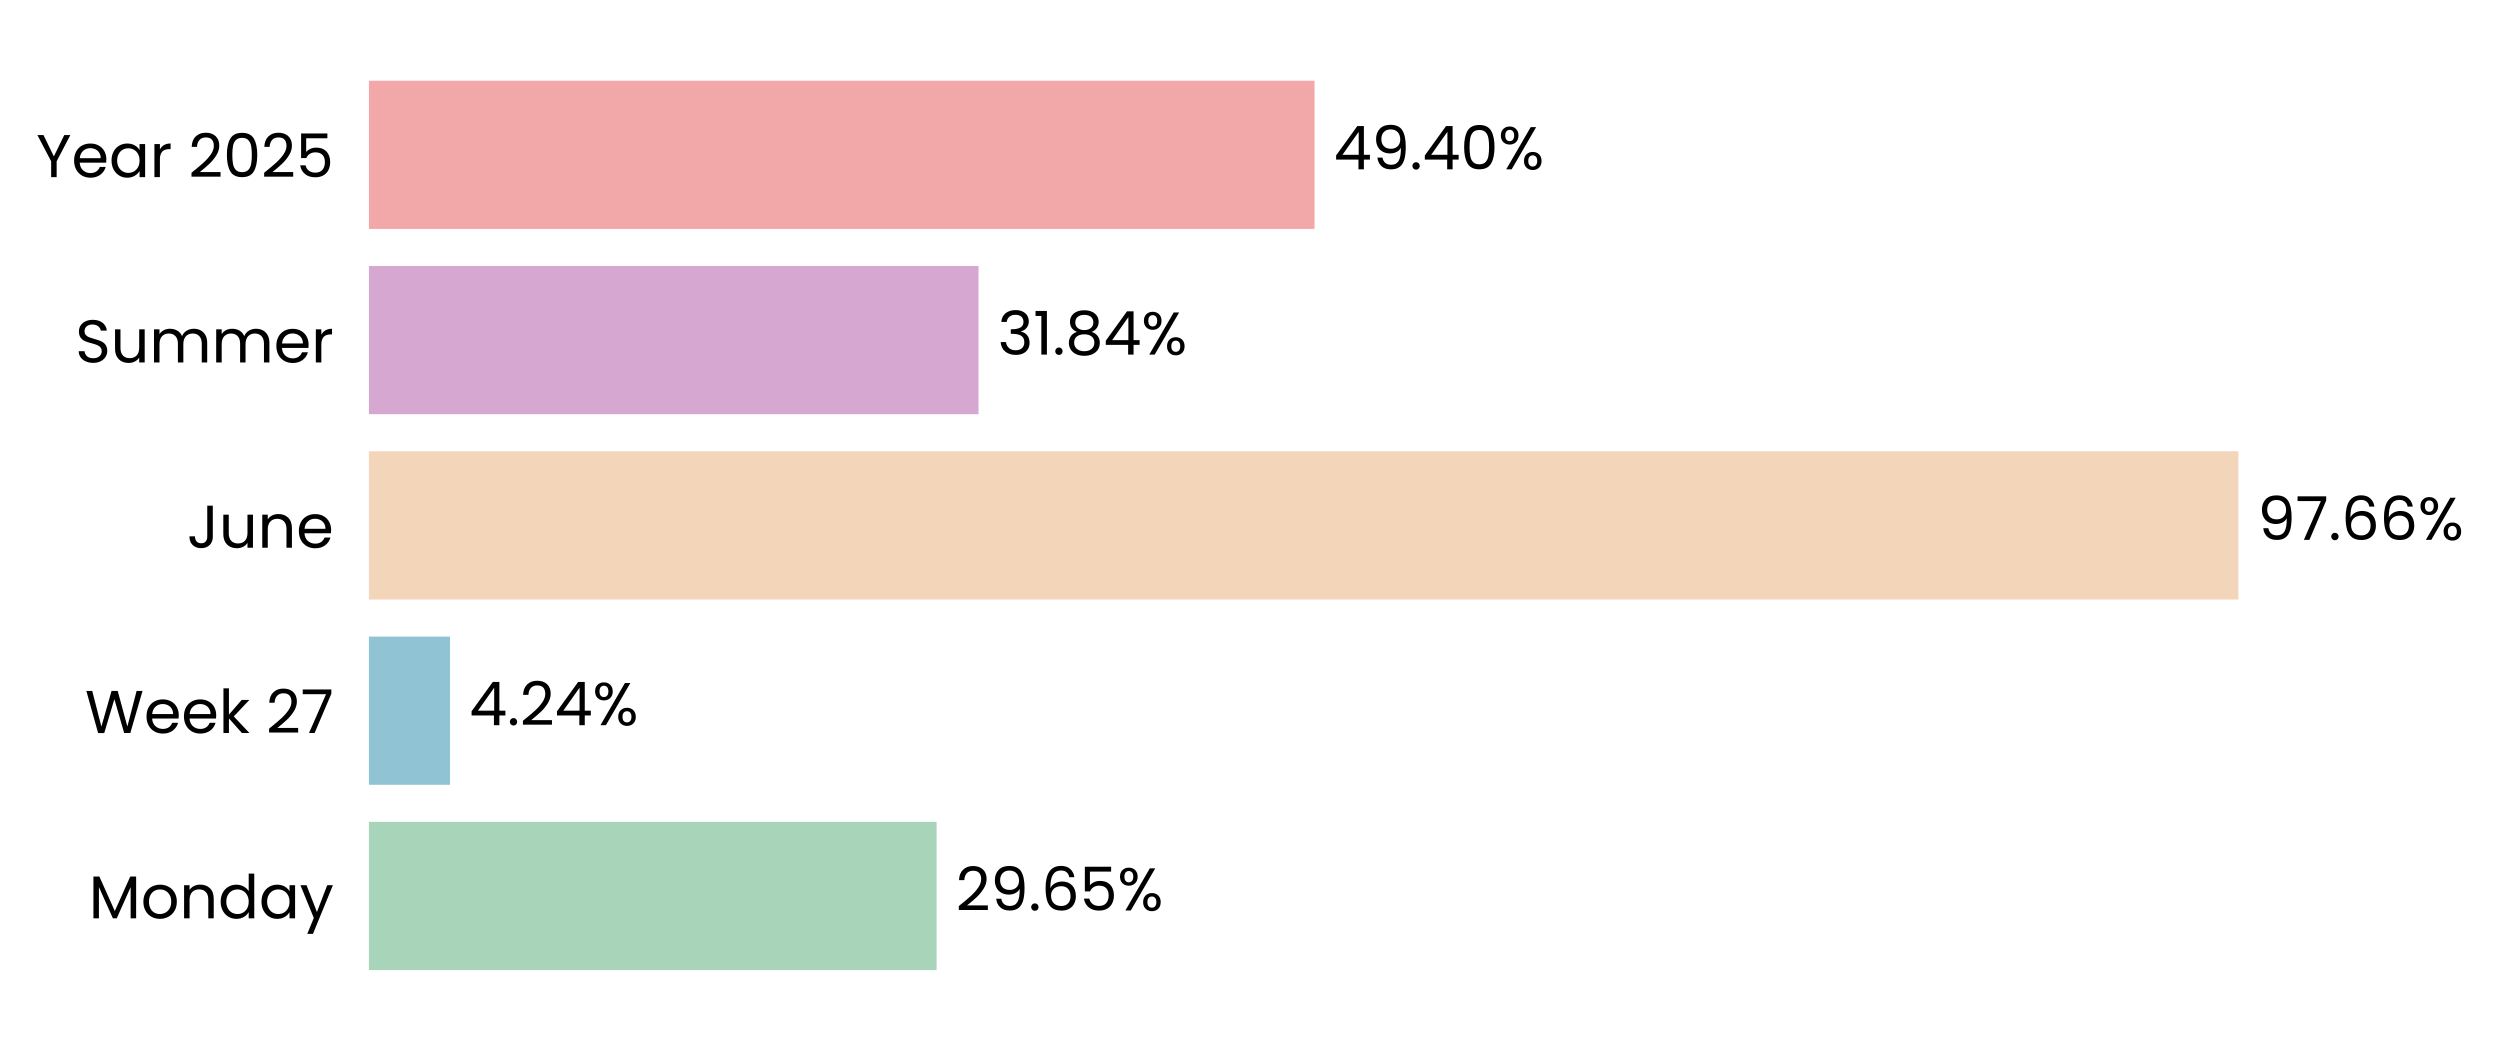
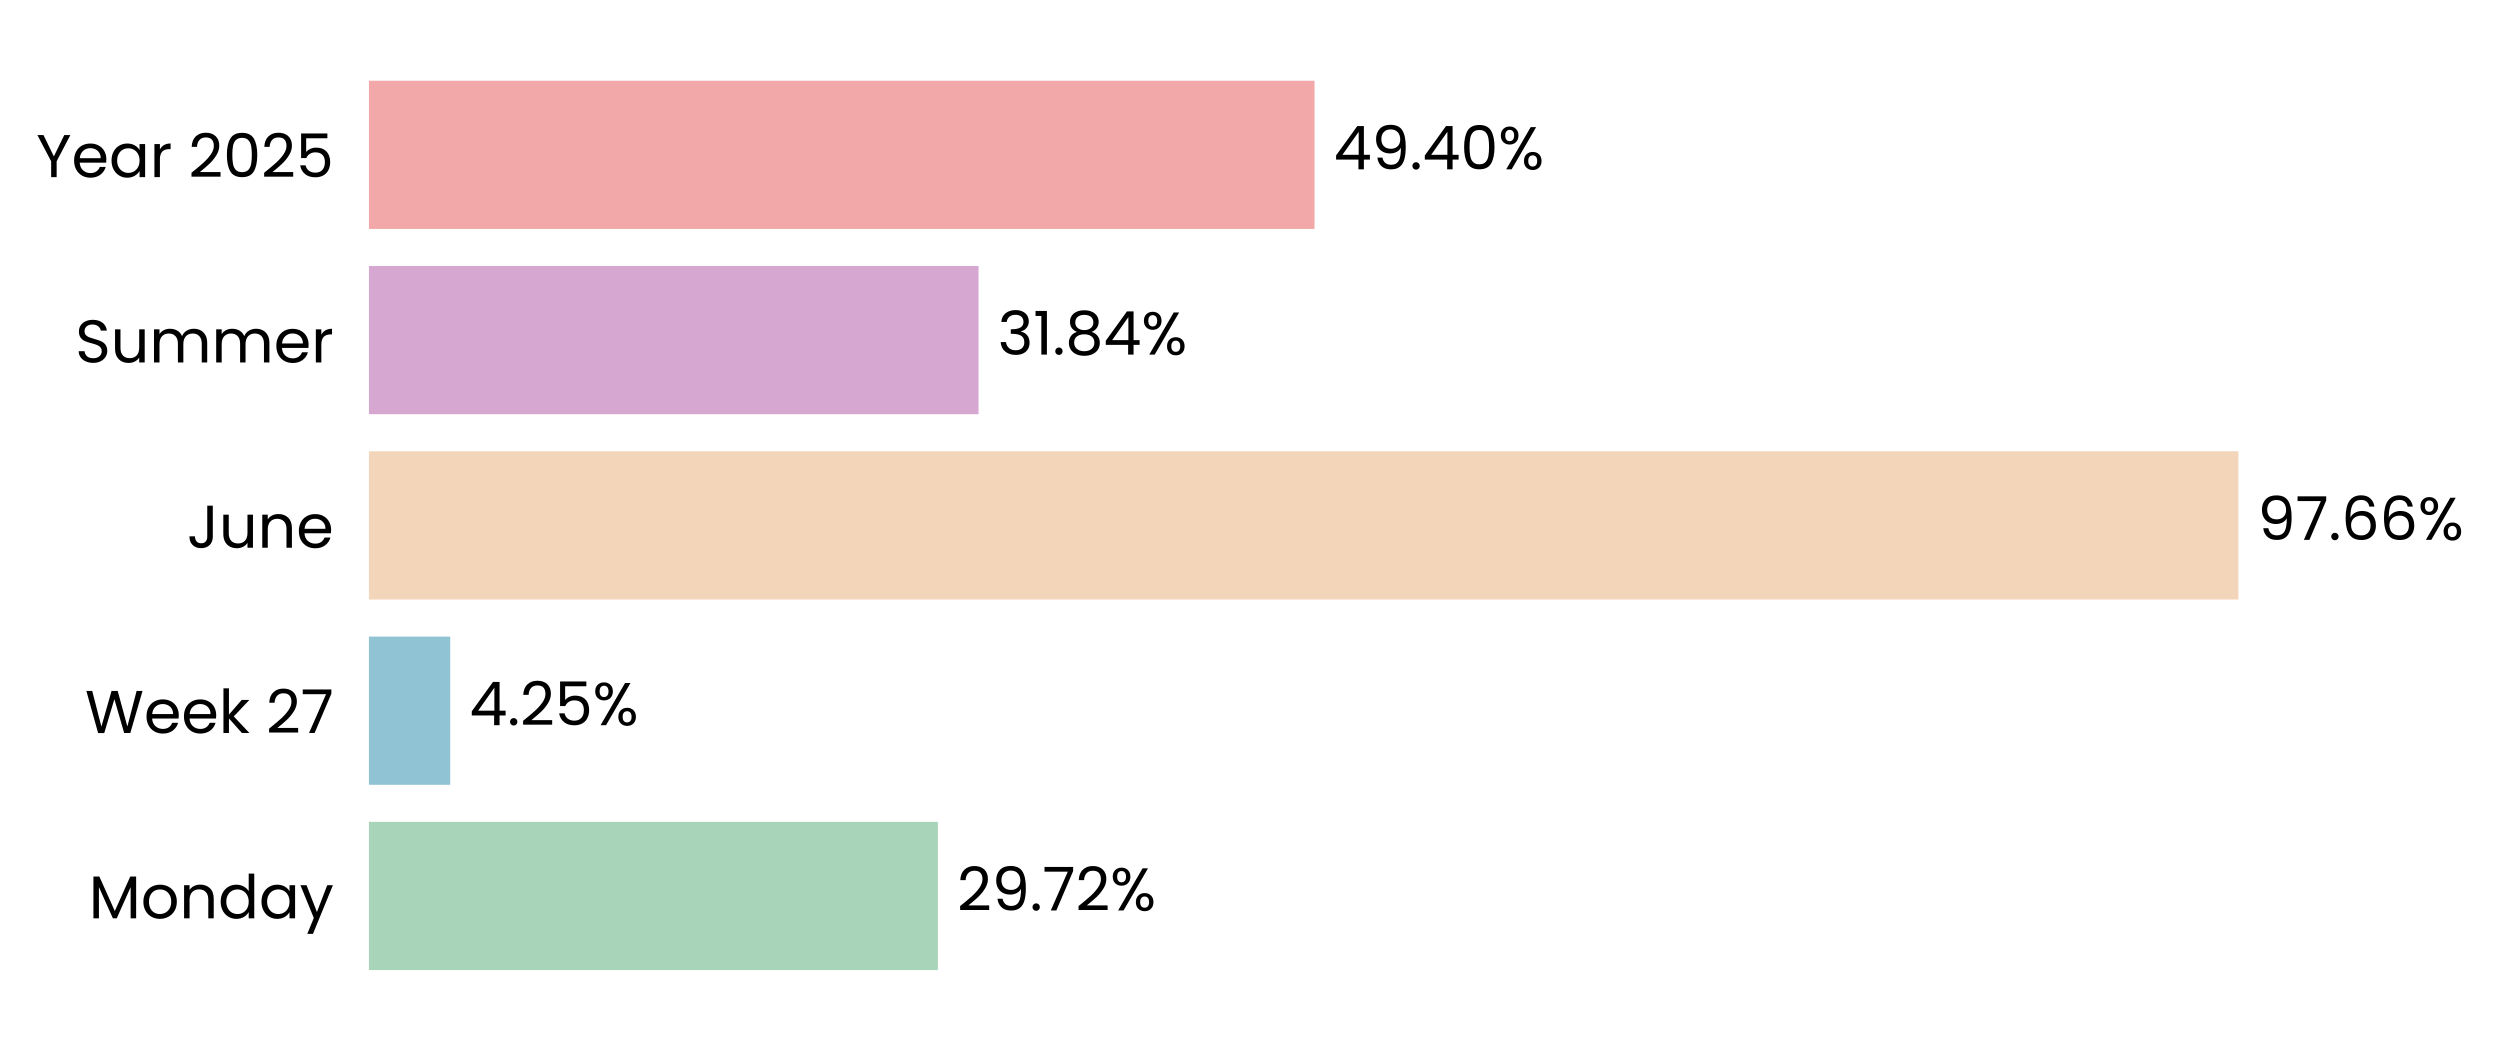
- <svg xmlns="http://www.w3.org/2000/svg" xmlns:xlink="http://www.w3.org/1999/xlink" width="496.769pt" height="208.8pt" viewBox="0 0 496.769 208.8" version="1.1">
+ <svg xmlns="http://www.w3.org/2000/svg" xmlns:xlink="http://www.w3.org/1999/xlink" width="496.768pt" height="208.8pt" viewBox="0 0 496.768 208.8" version="1.1">
  <defs>
    <style type="text/css">*{stroke-linejoin: round; stroke-linecap: butt}</style>
  </defs>
  <g id="figure_1">
    <g id="patch_1">
-       <path d="M 0 208.8  L 496.769 208.8  L 496.769 0  L 0 0  L 0 208.8  z " style="fill: none" />
+       <path d="M 0 208.8  L 496.768 208.8  L 496.768 0  L 0 0  L 0 208.8  z " style="fill: none" />
    </g>
    <g id="axes_1">
      <g id="patch_2">
-         <path d="M 73.311 201.6  L 453.704 201.6  L 453.704 7.2  L 73.311 7.2  L 73.311 201.6  z " style="fill: none" />
+         <path d="M 73.311 201.6  L 453.695 201.6  L 453.695 7.2  L 73.311 7.2  L 73.311 201.6  z " style="fill: none" />
      </g>
      <g id="patch_3">
-         <path d="M 73.311 192.764  L 186.108 192.764  L 186.108 163.309  L 73.311 163.309  z " clip-path="url(#p5380d59882)" style="fill: #a8d5ba" />
+         <path d="M 73.311 192.764  L 186.37 192.764  L 186.37 163.309  L 73.311 163.309  z " clip-path="url(#pf22b80f2f0)" style="fill: #a8d5ba" />
      </g>
      <g id="patch_4">
-         <path d="M 73.311 155.945  L 89.425 155.945  L 89.425 126.491  L 73.311 126.491  z " clip-path="url(#p5380d59882)" style="fill: #90c3d4" />
+         <path d="M 73.311 155.945  L 89.462 155.945  L 89.462 126.491  L 73.311 126.491  z " clip-path="url(#pf22b80f2f0)" style="fill: #90c3d4" />
      </g>
      <g id="patch_5">
-         <path d="M 73.311 119.127  L 444.785 119.127  L 444.785 89.673  L 73.311 89.673  z " clip-path="url(#p5380d59882)" style="fill: #f3d6ba" />
+         <path d="M 73.311 119.127  L 444.785 119.127  L 444.785 89.673  L 73.311 89.673  z " clip-path="url(#pf22b80f2f0)" style="fill: #f3d6ba" />
      </g>
      <g id="patch_6">
-         <path d="M 73.311 82.309  L 194.444 82.309  L 194.444 52.855  L 73.311 52.855  z " clip-path="url(#p5380d59882)" style="fill: #d6a8d1" />
+         <path d="M 73.311 82.309  L 194.444 82.309  L 194.444 52.855  L 73.311 52.855  z " clip-path="url(#pf22b80f2f0)" style="fill: #d6a8d1" />
      </g>
      <g id="patch_7">
-         <path d="M 73.311 45.491  L 261.211 45.491  L 261.211 16.036  L 73.311 16.036  z " clip-path="url(#p5380d59882)" style="fill: #f2a8a8" />
+         <path d="M 73.311 45.491  L 261.208 45.491  L 261.208 16.036  L 73.311 16.036  z " clip-path="url(#pf22b80f2f0)" style="fill: #f2a8a8" />
      </g>
      <g id="matplotlib.axis_1">
        <g id="ytick_1">
          <g id="text_1">
            <g transform="translate(17.64187 182.4764) scale(0.12 -0.12)">
              <defs>
                <path id="Poppins-Regular-4d" d="M 5018 4429  L 5018 0  L 4435 0  L 4435 3302  L 2963 0  L 2554 0  L 1075 3309  L 1075 0  L 493 0  L 493 4429  L 1120 4429  L 2758 768  L 4397 4429  L 5018 4429  z " transform="scale(0.015625)" />
                <path id="Poppins-Regular-6f" d="M 2022 -58  Q 1530 -58 1130 166  Q 730 390 502 803  Q 275 1216 275 1760  Q 275 2298 508 2710  Q 742 3123 1145 3344  Q 1549 3565 2048 3565  Q 2547 3565 2950 3344  Q 3354 3123 3587 2713  Q 3821 2304 3821 1760  Q 3821 1216 3581 803  Q 3341 390 2931 166  Q 2522 -58 2022 -58  z M 2022 454  Q 2336 454 2611 601  Q 2886 749 3056 1043  Q 3226 1338 3226 1760  Q 3226 2182 3059 2476  Q 2893 2771 2624 2915  Q 2355 3059 2042 3059  Q 1722 3059 1456 2915  Q 1190 2771 1030 2476  Q 870 2182 870 1760  Q 870 1331 1027 1036  Q 1184 742 1446 598  Q 1709 454 2022 454  z " transform="scale(0.015625)" />
                <path id="Poppins-Regular-6e" d="M 2202 3571  Q 2842 3571 3238 3184  Q 3635 2797 3635 2067  L 3635 0  L 3059 0  L 3059 1984  Q 3059 2509 2796 2787  Q 2534 3066 2080 3066  Q 1619 3066 1347 2778  Q 1075 2490 1075 1939  L 1075 0  L 493 0  L 493 3507  L 1075 3507  L 1075 3008  Q 1248 3277 1545 3424  Q 1843 3571 2202 3571  z " transform="scale(0.015625)" />
                <path id="Poppins-Regular-64" d="M 275 1766  Q 275 2304 492 2710  Q 710 3117 1091 3341  Q 1472 3565 1946 3565  Q 2355 3565 2707 3376  Q 3059 3187 3245 2880  L 3245 4736  L 3834 4736  L 3834 0  L 3245 0  L 3245 659  Q 3072 346 2733 144  Q 2394 -58 1939 -58  Q 1472 -58 1091 172  Q 710 403 492 819  Q 275 1235 275 1766  z M 3245 1760  Q 3245 2157 3085 2451  Q 2925 2746 2653 2902  Q 2381 3059 2054 3059  Q 1728 3059 1459 2905  Q 1190 2752 1030 2457  Q 870 2163 870 1766  Q 870 1363 1030 1065  Q 1190 768 1459 611  Q 1728 454 2054 454  Q 2381 454 2653 611  Q 2925 768 3085 1065  Q 3245 1363 3245 1760  z " transform="scale(0.015625)" />
                <path id="Poppins-Regular-61" d="M 275 1766  Q 275 2304 492 2710  Q 710 3117 1091 3341  Q 1472 3565 1939 3565  Q 2400 3565 2739 3366  Q 3078 3168 3245 2867  L 3245 3507  L 3834 3507  L 3834 0  L 3245 0  L 3245 653  Q 3072 346 2729 144  Q 2387 -58 1933 -58  Q 1466 -58 1088 172  Q 710 403 492 819  Q 275 1235 275 1766  z M 3245 1760  Q 3245 2157 3085 2451  Q 2925 2746 2653 2902  Q 2381 3059 2054 3059  Q 1728 3059 1459 2905  Q 1190 2752 1030 2457  Q 870 2163 870 1766  Q 870 1363 1030 1065  Q 1190 768 1459 611  Q 1728 454 2054 454  Q 2381 454 2653 611  Q 2925 768 3085 1065  Q 3245 1363 3245 1760  z " transform="scale(0.015625)" />
                <path id="Poppins-Regular-79" d="M 3514 3507  L 1402 -1651  L 800 -1651  L 1491 38  L 77 3507  L 723 3507  L 1824 666  L 2912 3507  L 3514 3507  z " transform="scale(0.015625)" />
              </defs>
              <use xlink:href="#Poppins-Regular-4d" />
              <use xlink:href="#Poppins-Regular-6f" transform="translate(86.09999 0)" />
              <use xlink:href="#Poppins-Regular-6e" transform="translate(150.1 0)" />
              <use xlink:href="#Poppins-Regular-64" transform="translate(214.1 0)" />
              <use xlink:href="#Poppins-Regular-61" transform="translate(281.7 0)" />
              <use xlink:href="#Poppins-Regular-79" transform="translate(349.2999 0)" />
            </g>
          </g>
        </g>
        <g id="ytick_2">
          <g id="text_2">
            <g transform="translate(16.88437 145.6582) scale(0.12 -0.12)">
              <defs>
                <path id="Poppins-Regular-57" d="M 6099 4461  L 4806 0  L 4154 0  L 3117 3590  L 2042 0  L 1395 -6  L 147 4461  L 768 4461  L 1741 678  L 2816 4461  L 3469 4461  L 4493 691  L 5472 4461  L 6099 4461  z " transform="scale(0.015625)" />
                <path id="Poppins-Regular-65" d="M 3693 1888  Q 3693 1722 3674 1536  L 870 1536  Q 902 1018 1225 726  Q 1549 435 2010 435  Q 2387 435 2640 611  Q 2893 787 2995 1082  L 3622 1082  Q 3482 576 3059 259  Q 2637 -58 2010 -58  Q 1510 -58 1116 166  Q 723 390 499 803  Q 275 1216 275 1760  Q 275 2304 492 2713  Q 710 3123 1104 3344  Q 1498 3565 2010 3565  Q 2509 3565 2893 3347  Q 3277 3130 3485 2749  Q 3693 2368 3693 1888  z M 3091 2010  Q 3091 2342 2944 2582  Q 2797 2822 2544 2947  Q 2291 3072 1984 3072  Q 1542 3072 1232 2790  Q 922 2509 877 2010  L 3091 2010  z " transform="scale(0.015625)" />
                <path id="Poppins-Regular-6b" d="M 2451 0  L 1075 1549  L 1075 0  L 493 0  L 493 4736  L 1075 4736  L 1075 1952  L 2426 3507  L 3238 3507  L 1587 1760  L 3245 0  L 2451 0  z " transform="scale(0.015625)" />
                <path id="Poppins-Regular-20" transform="scale(0.015625)" />
                <path id="Poppins-Regular-32" d="M 326 467  Q 1139 1120 1600 1539  Q 2061 1958 2377 2416  Q 2694 2874 2694 3315  Q 2694 3731 2492 3971  Q 2291 4211 1843 4211  Q 1408 4211 1168 3939  Q 928 3667 909 3213  L 346 3213  Q 371 3930 780 4320  Q 1190 4710 1837 4710  Q 2496 4710 2883 4345  Q 3270 3981 3270 3341  Q 3270 2810 2953 2307  Q 2637 1805 2233 1424  Q 1830 1043 1203 538  L 3405 538  L 3405 51  L 326 51  L 326 467  z " transform="scale(0.015625)" />
                <path id="Poppins-Regular-37" d="M 3245 4173  L 1466 0  L 877 0  L 2682 4115  L 211 4115  L 211 4614  L 3245 4614  L 3245 4173  z " transform="scale(0.015625)" />
              </defs>
              <use xlink:href="#Poppins-Regular-57" />
              <use xlink:href="#Poppins-Regular-65" transform="translate(97.59999 0)" />
              <use xlink:href="#Poppins-Regular-65" transform="translate(159.6 0)" />
              <use xlink:href="#Poppins-Regular-6b" transform="translate(221.6 0)" />
              <use xlink:href="#Poppins-Regular-20" transform="translate(273.0999 0)" />
              <use xlink:href="#Poppins-Regular-32" transform="translate(299.7999 0)" />
              <use xlink:href="#Poppins-Regular-37" transform="translate(357.2999 0)" />
            </g>
          </g>
        </g>
        <g id="ytick_3">
          <g id="text_3">
            <g transform="translate(37.15125 108.84) scale(0.12 -0.12)">
              <defs>
                <path id="Poppins-Regular-4a" d="M 2739 4461  L 2739 1165  Q 2739 614 2400 284  Q 2061 -45 1504 -45  Q 941 -45 601 291  Q 262 627 262 1210  L 845 1210  Q 851 883 1014 678  Q 1178 474 1504 474  Q 1830 474 1990 669  Q 2150 864 2150 1165  L 2150 4461  L 2739 4461  z " transform="scale(0.015625)" />
                <path id="Poppins-Regular-75" d="M 3603 3507  L 3603 0  L 3021 0  L 3021 518  Q 2854 250 2556 99  Q 2259 -51 1901 -51  Q 1491 -51 1164 118  Q 838 288 649 627  Q 461 966 461 1453  L 461 3507  L 1037 3507  L 1037 1530  Q 1037 1011 1299 732  Q 1562 454 2016 454  Q 2483 454 2752 742  Q 3021 1030 3021 1581  L 3021 3507  L 3603 3507  z " transform="scale(0.015625)" />
              </defs>
              <use xlink:href="#Poppins-Regular-4a" />
              <use xlink:href="#Poppins-Regular-75" transform="translate(52.99999 0)" />
              <use xlink:href="#Poppins-Regular-6e" transform="translate(117 0)" />
              <use xlink:href="#Poppins-Regular-65" transform="translate(181 0)" />
            </g>
          </g>
        </g>
        <g id="ytick_4">
          <g id="text_4">
            <g transform="translate(14.95125 72.02182) scale(0.12 -0.12)">
              <defs>
                <path id="Poppins-Regular-53" d="M 1907 -45  Q 1466 -45 1117 112  Q 768 269 569 547  Q 371 826 365 1190  L 986 1190  Q 1018 877 1245 662  Q 1472 448 1907 448  Q 2323 448 2563 656  Q 2803 864 2803 1190  Q 2803 1446 2662 1606  Q 2522 1766 2310 1849  Q 2099 1933 1741 2029  Q 1299 2144 1033 2259  Q 768 2374 579 2620  Q 390 2867 390 3283  Q 390 3648 576 3929  Q 762 4211 1098 4364  Q 1434 4518 1869 4518  Q 2496 4518 2896 4204  Q 3296 3891 3347 3373  L 2707 3373  Q 2675 3629 2438 3824  Q 2202 4019 1811 4019  Q 1446 4019 1216 3830  Q 986 3642 986 3302  Q 986 3059 1123 2905  Q 1261 2752 1462 2672  Q 1664 2592 2029 2490  Q 2470 2368 2739 2249  Q 3008 2131 3200 1884  Q 3392 1638 3392 1216  Q 3392 890 3219 602  Q 3046 314 2707 134  Q 2368 -45 1907 -45  z " transform="scale(0.015625)" />
                <path id="Poppins-Regular-6d" d="M 4710 3571  Q 5120 3571 5440 3401  Q 5760 3232 5945 2893  Q 6131 2554 6131 2067  L 6131 0  L 5555 0  L 5555 1984  Q 5555 2509 5296 2787  Q 5037 3066 4595 3066  Q 4141 3066 3872 2774  Q 3603 2483 3603 1933  L 3603 0  L 3027 0  L 3027 1984  Q 3027 2509 2768 2787  Q 2509 3066 2067 3066  Q 1613 3066 1344 2774  Q 1075 2483 1075 1933  L 1075 0  L 493 0  L 493 3507  L 1075 3507  L 1075 3002  Q 1248 3277 1539 3424  Q 1830 3571 2182 3571  Q 2624 3571 2963 3372  Q 3302 3174 3469 2790  Q 3616 3162 3955 3366  Q 4294 3571 4710 3571  z " transform="scale(0.015625)" />
                <path id="Poppins-Regular-72" d="M 1075 2938  Q 1229 3238 1513 3404  Q 1798 3571 2208 3571  L 2208 2970  L 2054 2970  Q 1075 2970 1075 1907  L 1075 0  L 493 0  L 493 3507  L 1075 3507  L 1075 2938  z " transform="scale(0.015625)" />
              </defs>
              <use xlink:href="#Poppins-Regular-53" />
              <use xlink:href="#Poppins-Regular-75" transform="translate(58.7 0)" />
              <use xlink:href="#Poppins-Regular-6d" transform="translate(122.7 0)" />
              <use xlink:href="#Poppins-Regular-6d" transform="translate(225.7 0)" />
              <use xlink:href="#Poppins-Regular-65" transform="translate(328.7 0)" />
              <use xlink:href="#Poppins-Regular-72" transform="translate(390.6999 0)" />
            </g>
          </g>
        </g>
        <g id="ytick_5">
          <g id="text_5">
            <g transform="translate(7.2 35.20364) scale(0.12 -0.12)">
              <defs>
                <path id="Poppins-Regular-59" d="M 3616 4461  L 2163 1683  L 2163 0  L 1581 0  L 1581 1683  L 122 4461  L 768 4461  L 1869 2202  L 2970 4461  L 3616 4461  z " transform="scale(0.015625)" />
                <path id="Poppins-Regular-30" d="M 397 2362  Q 397 3462 755 4080  Q 1114 4698 2010 4698  Q 2899 4698 3257 4080  Q 3616 3462 3616 2362  Q 3616 1242 3257 621  Q 2899 0 2010 0  Q 1114 0 755 621  Q 397 1242 397 2362  z M 3040 2362  Q 3040 2918 2966 3305  Q 2893 3693 2665 3929  Q 2438 4166 2010 4166  Q 1574 4166 1347 3929  Q 1120 3693 1046 3305  Q 973 2918 973 2362  Q 973 1786 1046 1395  Q 1120 1005 1347 768  Q 1574 531 2010 531  Q 2438 531 2665 768  Q 2893 1005 2966 1395  Q 3040 1786 3040 2362  z " transform="scale(0.015625)" />
                <path id="Poppins-Regular-35" d="M 3347 4122  L 1101 4122  L 1101 2662  Q 1248 2867 1536 2998  Q 1824 3130 2157 3130  Q 2688 3130 3021 2909  Q 3354 2688 3498 2339  Q 3642 1990 3642 1600  Q 3642 1139 3469 774  Q 3296 410 2941 198  Q 2586 -13 2061 -13  Q 1389 -13 973 332  Q 557 678 467 1254  L 1037 1254  Q 1120 890 1389 685  Q 1658 480 2067 480  Q 2573 480 2829 784  Q 3085 1088 3085 1587  Q 3085 2086 2829 2358  Q 2573 2630 2074 2630  Q 1734 2630 1481 2467  Q 1229 2304 1114 2022  L 563 2022  L 563 4634  L 3347 4634  L 3347 4122  z " transform="scale(0.015625)" />
              </defs>
              <use xlink:href="#Poppins-Regular-59" />
              <use xlink:href="#Poppins-Regular-65" transform="translate(58.39999 0)" />
              <use xlink:href="#Poppins-Regular-61" transform="translate(120.4 0)" />
              <use xlink:href="#Poppins-Regular-72" transform="translate(188 0)" />
              <use xlink:href="#Poppins-Regular-20" transform="translate(225.3 0)" />
              <use xlink:href="#Poppins-Regular-32" transform="translate(252 0)" />
              <use xlink:href="#Poppins-Regular-30" transform="translate(309.4999 0)" />
              <use xlink:href="#Poppins-Regular-32" transform="translate(372.2999 0)" />
              <use xlink:href="#Poppins-Regular-35" transform="translate(429.7999 0)" />
            </g>
          </g>
        </g>
      </g>
      <g id="text_6">
-         <g transform="translate(189.9123 180.9164) scale(0.12 -0.12)">
+         <g transform="translate(190.1737 180.9164) scale(0.12 -0.12)">
          <defs>
            <path id="Poppins-Regular-39" d="M 1146 1242  Q 1210 877 1443 678  Q 1677 480 2074 480  Q 2605 480 2857 896  Q 3110 1312 3098 2298  Q 2963 2010 2649 1846  Q 2336 1683 1952 1683  Q 1523 1683 1187 1859  Q 851 2035 659 2374  Q 467 2714 467 3194  Q 467 3878 864 4297  Q 1261 4717 1990 4717  Q 2886 4717 3248 4134  Q 3610 3552 3610 2400  Q 3610 1594 3466 1069  Q 3322 544 2979 269  Q 2637 -6 2042 -6  Q 1389 -6 1024 346  Q 659 698 608 1242  L 1146 1242  z M 2048 2176  Q 2477 2176 2752 2441  Q 3027 2707 3027 3162  Q 3027 3642 2758 3936  Q 2490 4230 2003 4230  Q 1555 4230 1289 3948  Q 1024 3667 1024 3206  Q 1024 2739 1286 2457  Q 1549 2176 2048 2176  z " transform="scale(0.015625)" />
            <path id="Poppins-Regular-2e" d="M 678 -38  Q 512 -38 397 77  Q 282 192 282 358  Q 282 525 397 640  Q 512 755 678 755  Q 838 755 950 640  Q 1062 525 1062 358  Q 1062 192 950 77  Q 838 -38 678 -38  z " transform="scale(0.015625)" />
-             <path id="Poppins-Regular-36" d="M 2976 3526  Q 2835 4237 2099 4237  Q 1530 4237 1248 3798  Q 966 3360 973 2355  Q 1120 2688 1462 2877  Q 1805 3066 2227 3066  Q 2886 3066 3280 2656  Q 3674 2246 3674 1523  Q 3674 1088 3504 742  Q 3334 397 2992 192  Q 2650 -13 2163 -13  Q 1504 -13 1133 281  Q 762 576 614 1094  Q 467 1613 467 2374  Q 467 4723 2106 4723  Q 2733 4723 3091 4384  Q 3450 4045 3514 3526  L 2976 3526  z M 2106 2573  Q 1830 2573 1587 2461  Q 1344 2349 1193 2121  Q 1043 1894 1043 1568  Q 1043 1082 1324 778  Q 1606 474 2131 474  Q 2579 474 2844 752  Q 3110 1030 3110 1504  Q 3110 2003 2854 2288  Q 2598 2573 2106 2573  z " transform="scale(0.015625)" />
            <path id="Poppins-Regular-25" d="M 269 3584  Q 269 4019 531 4278  Q 794 4538 1203 4538  Q 1613 4538 1875 4278  Q 2138 4019 2138 3584  Q 2138 3142 1875 2883  Q 1613 2624 1203 2624  Q 794 2624 531 2883  Q 269 3142 269 3584  z M 4006 4467  L 1414 0  L 838 0  L 3430 4467  L 4006 4467  z M 1203 4179  Q 986 4179 861 4028  Q 736 3878 736 3584  Q 736 3290 861 3136  Q 986 2982 1203 2982  Q 1421 2982 1549 3139  Q 1677 3296 1677 3584  Q 1677 3878 1549 4028  Q 1421 4179 1203 4179  z M 2720 883  Q 2720 1325 2982 1584  Q 3245 1843 3654 1843  Q 4064 1843 4323 1584  Q 4582 1325 4582 883  Q 4582 448 4323 185  Q 4064 -77 3654 -77  Q 3245 -77 2982 182  Q 2720 442 2720 883  z M 3648 1478  Q 3430 1478 3302 1328  Q 3174 1178 3174 883  Q 3174 595 3302 444  Q 3430 294 3648 294  Q 3866 294 3994 444  Q 4122 595 4122 883  Q 4122 1178 3994 1328  Q 3866 1478 3648 1478  z " transform="scale(0.015625)" />
          </defs>
          <use xlink:href="#Poppins-Regular-32" />
          <use xlink:href="#Poppins-Regular-39" transform="translate(57.49999 0)" />
          <use xlink:href="#Poppins-Regular-2e" transform="translate(120.5 0)" />
-           <use xlink:href="#Poppins-Regular-36" transform="translate(141.5 0)" />
-           <use xlink:href="#Poppins-Regular-35" transform="translate(204.9999 0)" />
-           <use xlink:href="#Poppins-Regular-25" transform="translate(267.7999 0)" />
+           <use xlink:href="#Poppins-Regular-37" transform="translate(141.5 0)" />
+           <use xlink:href="#Poppins-Regular-32" transform="translate(196.0999 0)" />
+           <use xlink:href="#Poppins-Regular-25" transform="translate(253.5999 0)" />
        </g>
      </g>
      <g id="text_7">
-         <g transform="translate(93.22906 144.0982) scale(0.12 -0.12)">
+         <g transform="translate(93.26632 144.0982) scale(0.12 -0.12)">
          <defs>
            <path id="Poppins-Regular-34" d="M 256 1030  L 256 1472  L 2502 4582  L 3200 4582  L 3200 1536  L 3840 1536  L 3840 1030  L 3200 1030  L 3200 0  L 2624 0  L 2624 1030  L 256 1030  z M 2650 3974  L 928 1536  L 2650 1536  L 2650 3974  z " transform="scale(0.015625)" />
          </defs>
          <use xlink:href="#Poppins-Regular-34" />
          <use xlink:href="#Poppins-Regular-2e" transform="translate(62.89999 0)" />
          <use xlink:href="#Poppins-Regular-32" transform="translate(83.89998 0)" />
-           <use xlink:href="#Poppins-Regular-34" transform="translate(141.4 0)" />
-           <use xlink:href="#Poppins-Regular-25" transform="translate(204.3 0)" />
+           <use xlink:href="#Poppins-Regular-35" transform="translate(141.4 0)" />
+           <use xlink:href="#Poppins-Regular-25" transform="translate(204.2 0)" />
        </g>
      </g>
      <g id="text_8">
-         <g transform="translate(448.5885 107.28) scale(0.12 -0.12)">
+         <g transform="translate(448.5884 107.28) scale(0.12 -0.12)">
+           <defs>
+             <path id="Poppins-Regular-36" d="M 2976 3526  Q 2835 4237 2099 4237  Q 1530 4237 1248 3798  Q 966 3360 973 2355  Q 1120 2688 1462 2877  Q 1805 3066 2227 3066  Q 2886 3066 3280 2656  Q 3674 2246 3674 1523  Q 3674 1088 3504 742  Q 3334 397 2992 192  Q 2650 -13 2163 -13  Q 1504 -13 1133 281  Q 762 576 614 1094  Q 467 1613 467 2374  Q 467 4723 2106 4723  Q 2733 4723 3091 4384  Q 3450 4045 3514 3526  L 2976 3526  z M 2106 2573  Q 1830 2573 1587 2461  Q 1344 2349 1193 2121  Q 1043 1894 1043 1568  Q 1043 1082 1324 778  Q 1606 474 2131 474  Q 2579 474 2844 752  Q 3110 1030 3110 1504  Q 3110 2003 2854 2288  Q 2598 2573 2106 2573  z " transform="scale(0.015625)" />
+           </defs>
          <use xlink:href="#Poppins-Regular-39" />
          <use xlink:href="#Poppins-Regular-37" transform="translate(62.99999 0)" />
          <use xlink:href="#Poppins-Regular-2e" transform="translate(117.6 0)" />
          <use xlink:href="#Poppins-Regular-36" transform="translate(138.6 0)" />
          <use xlink:href="#Poppins-Regular-36" transform="translate(202.0999 0)" />
          <use xlink:href="#Poppins-Regular-25" transform="translate(265.5999 0)" />
        </g>
      </g>
      <g id="text_9">
-         <g transform="translate(198.2478 70.46182) scale(0.12 -0.12)">
+         <g transform="translate(198.2477 70.46182) scale(0.12 -0.12)">
          <defs>
            <path id="Poppins-Regular-33" d="M 384 3462  Q 429 4051 838 4384  Q 1248 4717 1901 4717  Q 2336 4717 2653 4560  Q 2970 4403 3133 4134  Q 3296 3866 3296 3526  Q 3296 3130 3069 2842  Q 2842 2554 2477 2470  L 2477 2438  Q 2893 2336 3136 2035  Q 3379 1734 3379 1248  Q 3379 883 3212 592  Q 3046 301 2713 134  Q 2381 -32 1914 -32  Q 1235 -32 800 323  Q 365 678 314 1331  L 877 1331  Q 922 947 1190 704  Q 1459 461 1907 461  Q 2355 461 2588 694  Q 2822 928 2822 1299  Q 2822 1779 2502 1990  Q 2182 2202 1536 2202  L 1389 2202  L 1389 2688  L 1542 2688  Q 2131 2694 2432 2883  Q 2733 3072 2733 3469  Q 2733 3808 2512 4013  Q 2291 4218 1882 4218  Q 1485 4218 1241 4013  Q 998 3808 954 3462  L 384 3462  z " transform="scale(0.015625)" />
            <path id="Poppins-Regular-31" d="M 243 4096  L 243 4627  L 1446 4627  L 1446 0  L 858 0  L 858 4096  L 243 4096  z " transform="scale(0.015625)" />
            <path id="Poppins-Regular-38" d="M 1242 2406  Q 883 2547 691 2816  Q 499 3085 499 3469  Q 499 3814 672 4092  Q 845 4371 1187 4534  Q 1530 4698 2016 4698  Q 2502 4698 2844 4534  Q 3187 4371 3363 4092  Q 3539 3814 3539 3469  Q 3539 3098 3340 2819  Q 3142 2541 2797 2406  Q 3194 2285 3427 1981  Q 3661 1677 3661 1248  Q 3661 832 3456 521  Q 3251 211 2876 41  Q 2502 -128 2016 -128  Q 1530 -128 1162 41  Q 794 211 589 521  Q 384 832 384 1248  Q 384 1677 614 1984  Q 845 2291 1242 2406  z M 2976 3398  Q 2976 3789 2720 4000  Q 2464 4211 2016 4211  Q 1574 4211 1318 4000  Q 1062 3789 1062 3392  Q 1062 3034 1328 2816  Q 1594 2598 2016 2598  Q 2445 2598 2710 2819  Q 2976 3040 2976 3398  z M 2016 2150  Q 1542 2150 1241 1929  Q 941 1709 941 1267  Q 941 858 1232 608  Q 1523 358 2016 358  Q 2509 358 2797 608  Q 3085 858 3085 1267  Q 3085 1696 2790 1923  Q 2496 2150 2016 2150  z " transform="scale(0.015625)" />
          </defs>
          <use xlink:href="#Poppins-Regular-33" />
          <use xlink:href="#Poppins-Regular-31" transform="translate(58.89999 0)" />
          <use xlink:href="#Poppins-Regular-2e" transform="translate(90.89998 0)" />
          <use xlink:href="#Poppins-Regular-38" transform="translate(111.9 0)" />
          <use xlink:href="#Poppins-Regular-34" transform="translate(175 0)" />
          <use xlink:href="#Poppins-Regular-25" transform="translate(237.8999 0)" />
        </g>
      </g>
      <g id="text_10">
-         <g transform="translate(265.0154 33.64364) scale(0.12 -0.12)">
+         <g transform="translate(265.0116 33.64364) scale(0.12 -0.12)">
          <use xlink:href="#Poppins-Regular-34" />
          <use xlink:href="#Poppins-Regular-39" transform="translate(62.89999 0)" />
          <use xlink:href="#Poppins-Regular-2e" transform="translate(125.9 0)" />
          <use xlink:href="#Poppins-Regular-34" transform="translate(146.9 0)" />
          <use xlink:href="#Poppins-Regular-30" transform="translate(209.8 0)" />
          <use xlink:href="#Poppins-Regular-25" transform="translate(272.5999 0)" />
        </g>
      </g>
    </g>
  </g>
  <defs>
-     <clipPath id="p5380d59882">
-       <rect x="73.311" y="7.2" width="380.393" height="194.4" />
+     <clipPath id="pf22b80f2f0">
+       <rect x="73.311" y="7.2" width="380.384" height="194.4" />
    </clipPath>
  </defs>
</svg>
